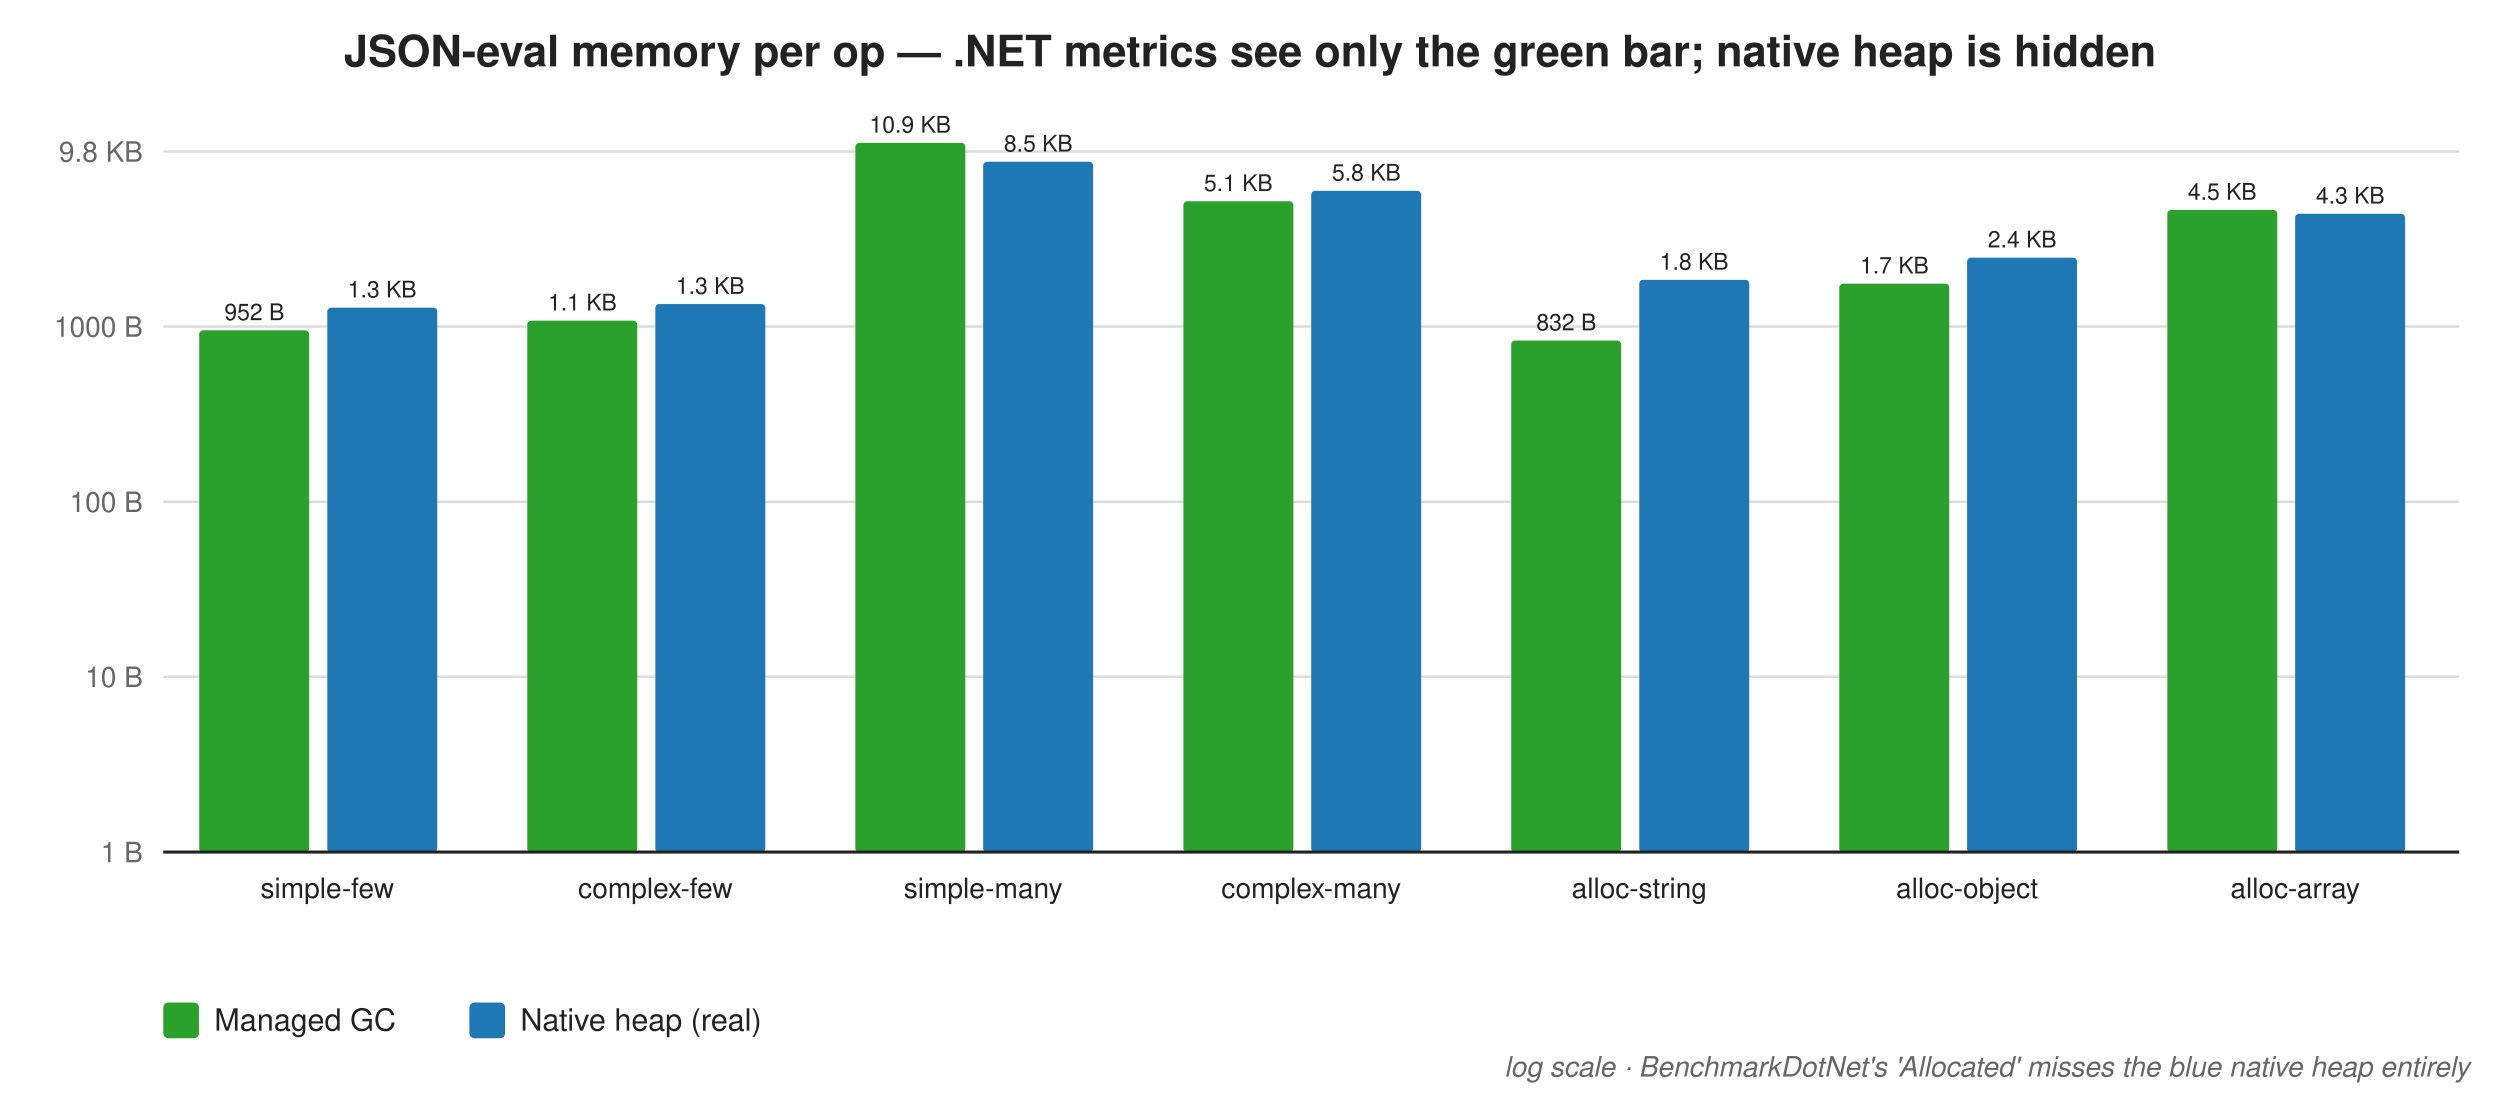
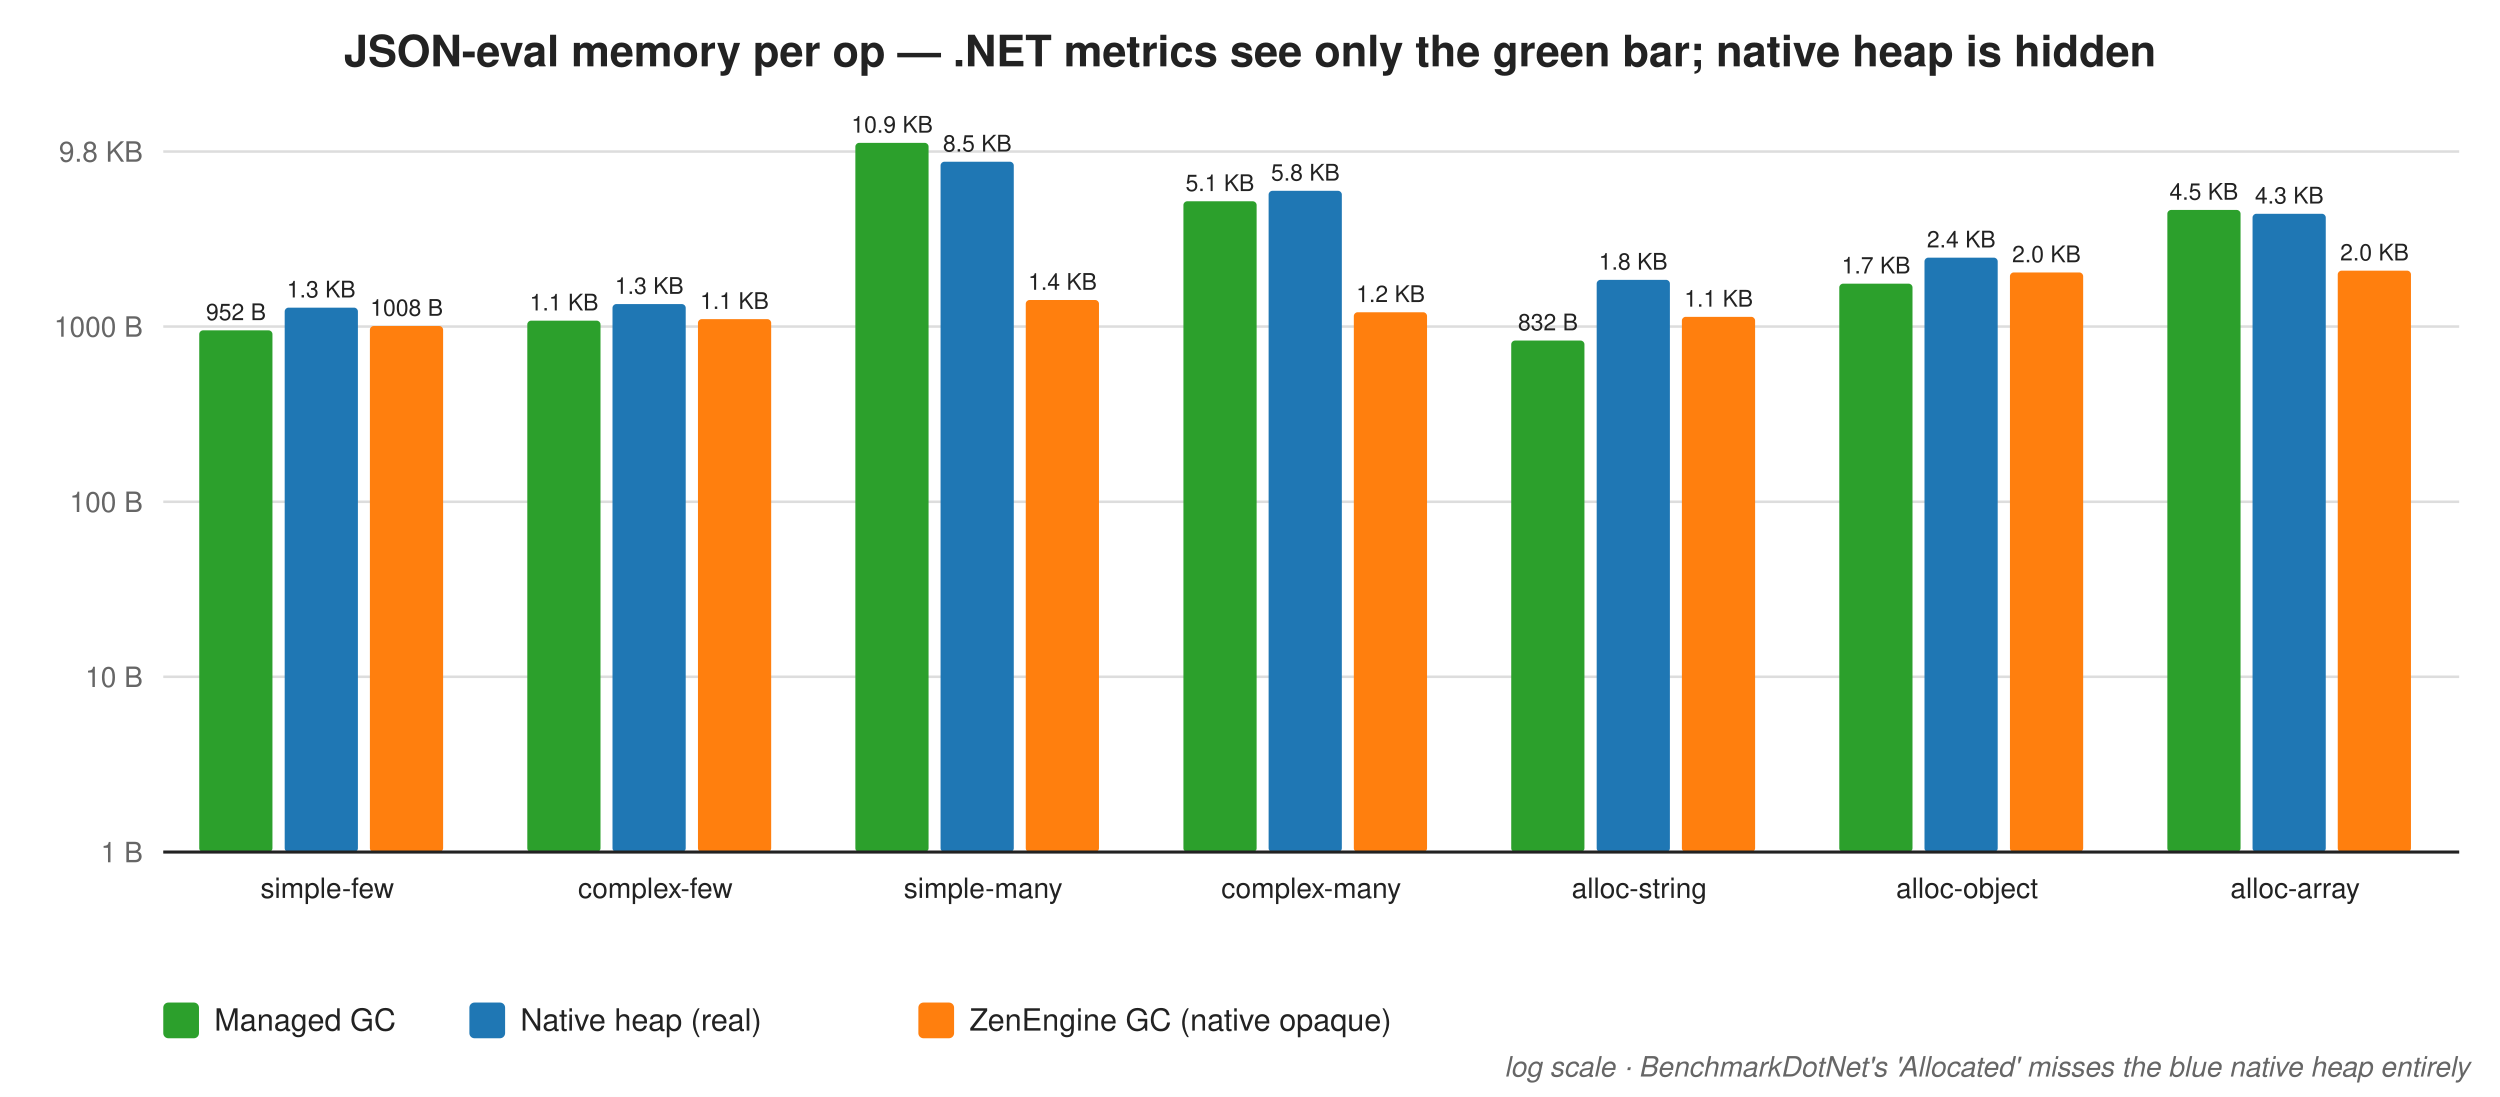
<svg xmlns="http://www.w3.org/2000/svg" width="980" height="430" viewBox="0 0 980 430" font-family="Segoe UI,Helvetica,Arial,sans-serif">
  <rect width="980" height="430" fill="#ffffff" />
  <text x="490" y="26" text-anchor="middle" font-size="17" font-weight="600" fill="#222222">JSON-eval memory per op — .NET metrics see only the green bar; native heap is hidden</text>
  <line x1="64" y1="334.0" x2="964" y2="334.0" stroke="#dddddd" stroke-width="1" />
  <text x="56" y="338.0" text-anchor="end" font-size="11" fill="#666666">1 B</text>
  <line x1="64" y1="265.3" x2="964" y2="265.3" stroke="#dddddd" stroke-width="1" />
  <text x="56" y="269.3" text-anchor="end" font-size="11" fill="#666666">10 B</text>
  <line x1="64" y1="196.7" x2="964" y2="196.7" stroke="#dddddd" stroke-width="1" />
  <text x="56" y="200.7" text-anchor="end" font-size="11" fill="#666666">100 B</text>
  <line x1="64" y1="128.0" x2="964" y2="128.0" stroke="#dddddd" stroke-width="1" />
  <text x="56" y="132.0" text-anchor="end" font-size="11" fill="#666666">1000 B</text>
  <line x1="64" y1="59.4" x2="964" y2="59.4" stroke="#dddddd" stroke-width="1" />
  <text x="56" y="63.4" text-anchor="end" font-size="11" fill="#666666">9.8 KB</text>
  <line x1="64" y1="-9.3" x2="964" y2="-9.3" stroke="#dddddd" stroke-width="1" />
  <text x="56" y="-5.3" text-anchor="end" font-size="11" fill="#666666">97.7 KB</text>
-   <rect x="78.1" y="129.5" width="43.1" height="204.5" fill="#2ca02c" rx="1.5" />
-   <text x="99.7" y="125.5" text-anchor="middle" font-size="9" fill="#222222">952 B</text>
-   <rect x="128.3" y="120.6" width="43.1" height="213.4" fill="#1f77b4" rx="1.5" />
-   <text x="149.8" y="116.6" text-anchor="middle" font-size="9" fill="#222222">1.3 KB</text>
+   <rect x="78.1" y="129.5" width="28.7" height="204.5" fill="#2ca02c" rx="1.5" />
+   <text x="92.5" y="125.5" text-anchor="middle" font-size="9" fill="#222222">952 B</text>
+   <rect x="111.6" y="120.6" width="28.7" height="213.4" fill="#1f77b4" rx="1.5" />
+   <text x="125.9" y="116.6" text-anchor="middle" font-size="9" fill="#222222">1.3 KB</text>
+   <rect x="145.0" y="127.8" width="28.7" height="206.2" fill="#ff7f0e" rx="1.5" />
+   <text x="159.4" y="123.8" text-anchor="middle" font-size="9" fill="#222222">1008 B</text>
  <text x="128.3" y="352.0" text-anchor="middle" font-size="11" fill="#222222">simple-few</text>
-   <rect x="206.7" y="125.7" width="43.1" height="208.3" fill="#2ca02c" rx="1.5" />
-   <text x="228.3" y="121.7" text-anchor="middle" font-size="9" fill="#222222">1.1 KB</text>
-   <rect x="256.9" y="119.2" width="43.1" height="214.8" fill="#1f77b4" rx="1.5" />
-   <text x="278.4" y="115.2" text-anchor="middle" font-size="9" fill="#222222">1.3 KB</text>
+   <rect x="206.7" y="125.7" width="28.7" height="208.3" fill="#2ca02c" rx="1.5" />
+   <text x="221.1" y="121.7" text-anchor="middle" font-size="9" fill="#222222">1.1 KB</text>
+   <rect x="240.1" y="119.2" width="28.7" height="214.8" fill="#1f77b4" rx="1.5" />
+   <text x="254.5" y="115.2" text-anchor="middle" font-size="9" fill="#222222">1.3 KB</text>
+   <rect x="273.6" y="125.1" width="28.7" height="208.9" fill="#ff7f0e" rx="1.5" />
+   <text x="287.9" y="121.1" text-anchor="middle" font-size="9" fill="#222222">1.1 KB</text>
  <text x="256.9" y="352.0" text-anchor="middle" font-size="11" fill="#222222">complex-few</text>
-   <rect x="335.3" y="56.0" width="43.1" height="278.0" fill="#2ca02c" rx="1.5" />
-   <text x="356.8" y="52.0" text-anchor="middle" font-size="9" fill="#222222">10.9 KB</text>
-   <rect x="385.4" y="63.4" width="43.1" height="270.6" fill="#1f77b4" rx="1.5" />
-   <text x="407.0" y="59.4" text-anchor="middle" font-size="9" fill="#222222">8.5 KB</text>
+   <rect x="335.3" y="56.0" width="28.7" height="278.0" fill="#2ca02c" rx="1.5" />
+   <text x="349.7" y="52.0" text-anchor="middle" font-size="9" fill="#222222">10.9 KB</text>
+   <rect x="368.7" y="63.4" width="28.7" height="270.6" fill="#1f77b4" rx="1.5" />
+   <text x="383.1" y="59.4" text-anchor="middle" font-size="9" fill="#222222">8.5 KB</text>
+   <rect x="402.1" y="117.6" width="28.7" height="216.4" fill="#ff7f0e" rx="1.5" />
+   <text x="416.5" y="113.6" text-anchor="middle" font-size="9" fill="#222222">1.4 KB</text>
  <text x="385.4" y="352.0" text-anchor="middle" font-size="11" fill="#222222">simple-many</text>
-   <rect x="463.9" y="78.9" width="43.1" height="255.1" fill="#2ca02c" rx="1.5" />
-   <text x="485.4" y="74.9" text-anchor="middle" font-size="9" fill="#222222">5.1 KB</text>
-   <rect x="514.0" y="74.8" width="43.1" height="259.2" fill="#1f77b4" rx="1.5" />
-   <text x="535.6" y="70.8" text-anchor="middle" font-size="9" fill="#222222">5.8 KB</text>
+   <rect x="463.9" y="78.9" width="28.7" height="255.1" fill="#2ca02c" rx="1.5" />
+   <text x="478.2" y="74.9" text-anchor="middle" font-size="9" fill="#222222">5.1 KB</text>
+   <rect x="497.3" y="74.8" width="28.7" height="259.2" fill="#1f77b4" rx="1.5" />
+   <text x="511.7" y="70.8" text-anchor="middle" font-size="9" fill="#222222">5.8 KB</text>
+   <rect x="530.7" y="122.4" width="28.7" height="211.6" fill="#ff7f0e" rx="1.5" />
+   <text x="545.1" y="118.4" text-anchor="middle" font-size="9" fill="#222222">1.2 KB</text>
  <text x="514.0" y="352.0" text-anchor="middle" font-size="11" fill="#222222">complex-many</text>
-   <rect x="592.4" y="133.5" width="43.1" height="200.5" fill="#2ca02c" rx="1.5" />
-   <text x="614.0" y="129.5" text-anchor="middle" font-size="9" fill="#222222">832 B</text>
-   <rect x="642.6" y="109.7" width="43.1" height="224.3" fill="#1f77b4" rx="1.5" />
-   <text x="664.1" y="105.7" text-anchor="middle" font-size="9" fill="#222222">1.8 KB</text>
+   <rect x="592.4" y="133.5" width="28.7" height="200.5" fill="#2ca02c" rx="1.5" />
+   <text x="606.8" y="129.5" text-anchor="middle" font-size="9" fill="#222222">832 B</text>
+   <rect x="625.9" y="109.7" width="28.7" height="224.3" fill="#1f77b4" rx="1.5" />
+   <text x="640.2" y="105.7" text-anchor="middle" font-size="9" fill="#222222">1.8 KB</text>
+   <rect x="659.3" y="124.2" width="28.7" height="209.8" fill="#ff7f0e" rx="1.5" />
+   <text x="673.7" y="120.2" text-anchor="middle" font-size="9" fill="#222222">1.1 KB</text>
  <text x="642.6" y="352.0" text-anchor="middle" font-size="11" fill="#222222">alloc-string</text>
-   <rect x="721.0" y="111.2" width="43.1" height="222.8" fill="#2ca02c" rx="1.5" />
-   <text x="742.6" y="107.2" text-anchor="middle" font-size="9" fill="#222222">1.7 KB</text>
-   <rect x="771.1" y="101.0" width="43.1" height="233.0" fill="#1f77b4" rx="1.5" />
-   <text x="792.7" y="97.0" text-anchor="middle" font-size="9" fill="#222222">2.4 KB</text>
+   <rect x="721.0" y="111.2" width="28.7" height="222.8" fill="#2ca02c" rx="1.5" />
+   <text x="735.4" y="107.2" text-anchor="middle" font-size="9" fill="#222222">1.7 KB</text>
+   <rect x="754.4" y="101.0" width="28.7" height="233.0" fill="#1f77b4" rx="1.5" />
+   <text x="768.8" y="97.0" text-anchor="middle" font-size="9" fill="#222222">2.4 KB</text>
+   <rect x="787.9" y="106.8" width="28.7" height="227.2" fill="#ff7f0e" rx="1.5" />
+   <text x="802.2" y="102.8" text-anchor="middle" font-size="9" fill="#222222">2.0 KB</text>
  <text x="771.1" y="352.0" text-anchor="middle" font-size="11" fill="#222222">alloc-object</text>
-   <rect x="849.6" y="82.3" width="43.1" height="251.7" fill="#2ca02c" rx="1.5" />
-   <text x="871.1" y="78.3" text-anchor="middle" font-size="9" fill="#222222">4.5 KB</text>
-   <rect x="899.7" y="83.8" width="43.1" height="250.2" fill="#1f77b4" rx="1.5" />
-   <text x="921.3" y="79.8" text-anchor="middle" font-size="9" fill="#222222">4.3 KB</text>
+   <rect x="849.6" y="82.3" width="28.7" height="251.7" fill="#2ca02c" rx="1.5" />
+   <text x="863.9" y="78.3" text-anchor="middle" font-size="9" fill="#222222">4.5 KB</text>
+   <rect x="883.0" y="83.8" width="28.7" height="250.2" fill="#1f77b4" rx="1.5" />
+   <text x="897.4" y="79.8" text-anchor="middle" font-size="9" fill="#222222">4.3 KB</text>
+   <rect x="916.4" y="106.1" width="28.7" height="227.9" fill="#ff7f0e" rx="1.5" />
+   <text x="930.8" y="102.1" text-anchor="middle" font-size="9" fill="#222222">2.0 KB</text>
  <text x="899.7" y="352.0" text-anchor="middle" font-size="11" fill="#222222">alloc-array</text>
  <line x1="64" y1="334" x2="964" y2="334" stroke="#222222" stroke-width="1.2" />
  <rect x="64" y="393" width="14" height="14" fill="#2ca02c" rx="2" />
  <text x="84" y="404" font-size="12" fill="#222222">Managed GC</text>
  <rect x="184" y="393" width="14" height="14" fill="#1f77b4" rx="2" />
  <text x="204" y="404" font-size="12" fill="#222222">Native heap (real)</text>
+   <rect x="360" y="393" width="14" height="14" fill="#ff7f0e" rx="2" />
+   <text x="380" y="404" font-size="12" fill="#222222">ZenEngine GC (native opaque)</text>
  <text x="968" y="422" text-anchor="end" font-size="11" font-style="italic" fill="#666666">log scale · BenchmarkDotNet's 'Allocated' misses the blue native heap entirely</text>
</svg>
